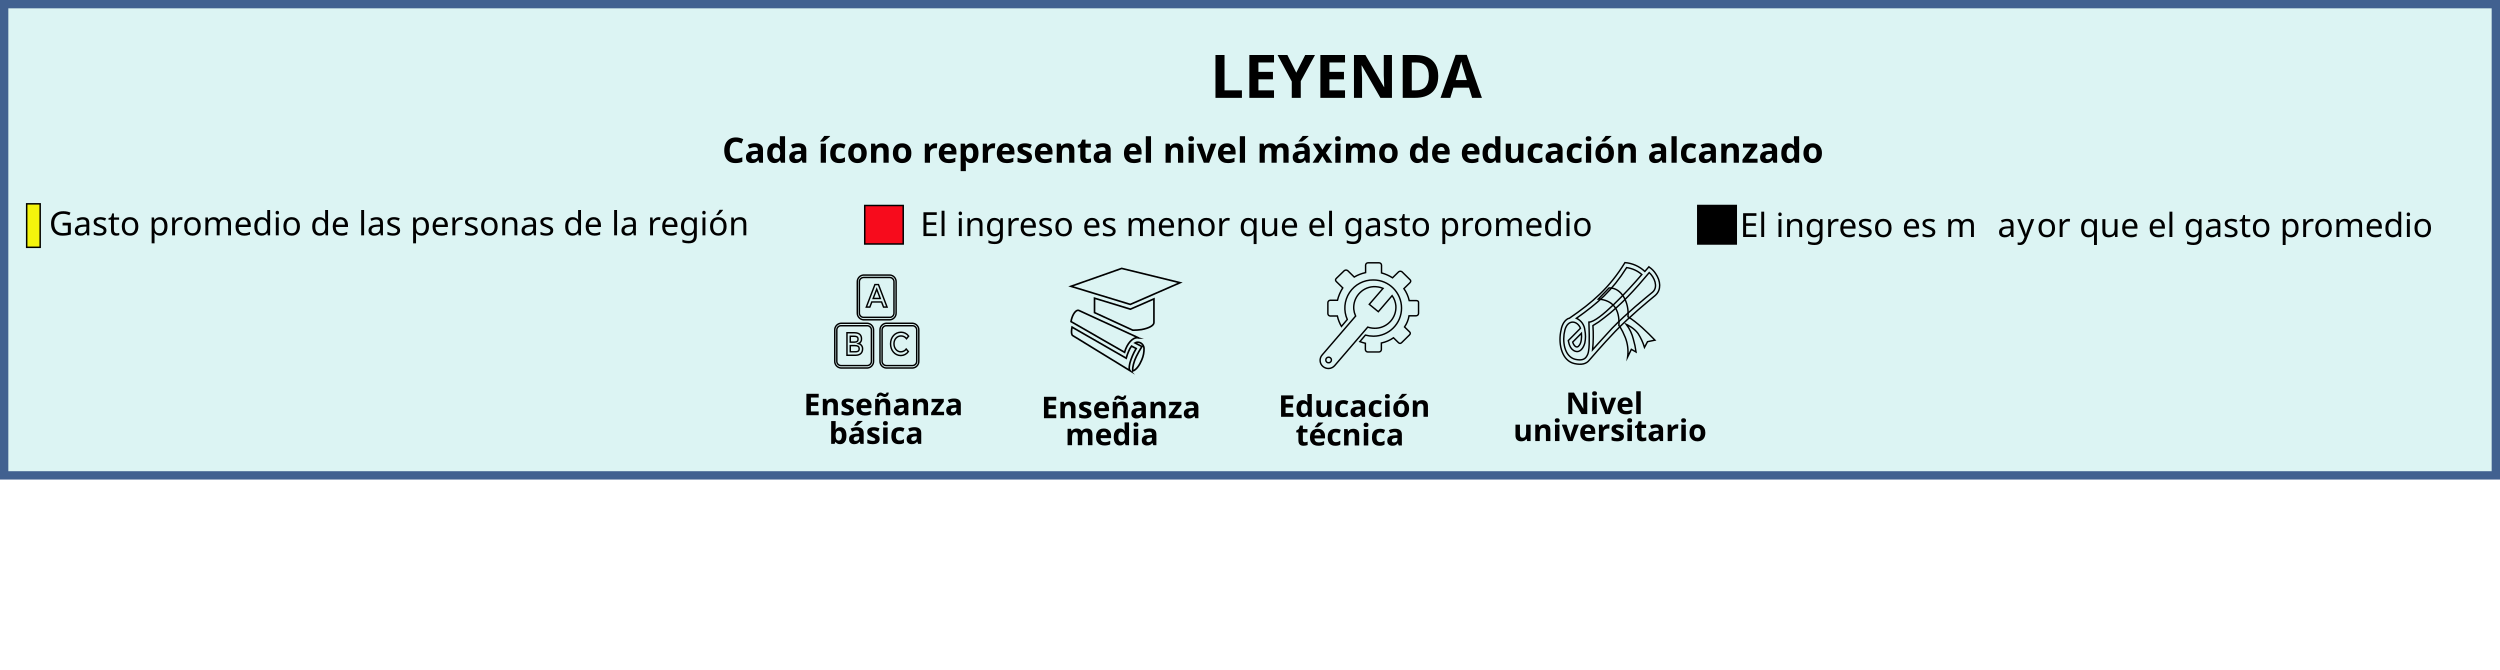
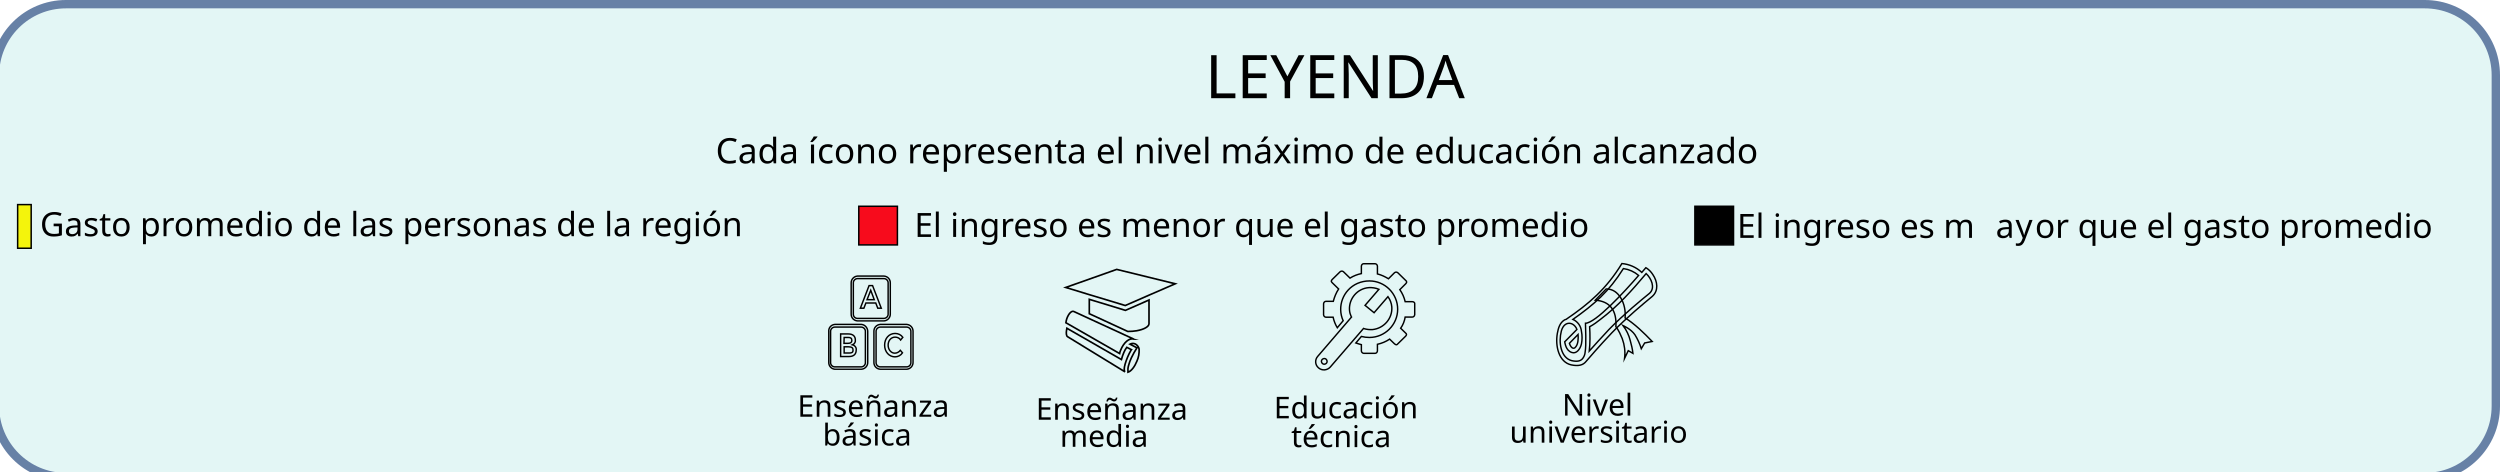
- <svg xmlns="http://www.w3.org/2000/svg" id="Capa_1" data-name="Capa 1" viewBox="0 0 1500.5 401.89">
-   <defs>
-     <style>.cls-1{fill:#dcf4f3;stroke:#416190;stroke-miterlimit:5.83;stroke-width:5px;}.cls-10,.cls-11,.cls-2{fill:none;}.cls-3{font-size:36px;}.cls-13,.cls-3,.cls-4{font-family:Verdana-Bold, Verdana;font-weight:700;}.cls-12,.cls-13,.cls-4,.cls-6{isolation:isolate;}.cls-4{font-size:21px;}.cls-5{fill:#f70b1c;}.cls-6{font-size:20px;font-family:Verdana;}.cls-7{fill:#f4f40c;}.cls-8{letter-spacing:-0.01em;}.cls-9{letter-spacing:-0.01em;}.cls-10,.cls-11{stroke:#000;stroke-miterlimit:10;}.cls-10{stroke-width:0.87px;}.cls-13{font-size:18px;}</style>
-   </defs>
-   <rect class="cls-1" x="2.5" y="2.5" width="1495.5" height="282.82" />
-   <rect class="cls-2" x="468.72" y="11.66" width="671.15" height="68.23" />
-   <text class="cls-3" transform="translate(726.29 58.73)">LEYENDA</text>
-   <rect class="cls-2" x="496.72" y="101.89" width="615.38" height="29.85" />
-   <text class="cls-4" transform="translate(433.47 97.68)">Cada ícono representa el nivel máximo de educación alcanzado</text>
-   <rect class="cls-5" x="519.02" y="123.34" width="23.11" height="23.11" />
-   <path d="M543.65,121.28v22.21H521.44V121.28h22.21m.89-.89h-24v24h24v-24Z" transform="translate(-1.98 2.5)" />
-   <rect x="1019.02" y="123.34" width="23.11" height="23.11" />
-   <path d="M1043.65,121.28v22.21h-22.21V121.28h22.21m.89-.89h-24v24h24v-24Z" transform="translate(-1.98 2.5)" />
-   <rect class="cls-2" x="558.84" y="156.9" width="491.63" height="20.2" />
-   <text class="cls-6" transform="translate(552.32 141.69)">El ingreso es menor que el gasto promedio</text>
-   <rect class="cls-7" x="16.02" y="122.34" width="8.11" height="26.11" />
-   <path d="M25.65,120.28v25.21H18.44V120.28h7.21m.89-.89h-9v27h9v-27Z" transform="translate(-1.98 2.5)" />
-   <rect class="cls-2" x="568.2" y="135.45" width="491.63" height="20.2" />
-   <text class="cls-6" transform="translate(29.43 141.25)">Gasto promedio de las personas de la región</text>
-   <rect class="cls-2" x="559.2" y="188.45" width="491.63" height="20.2" />
-   <text class="cls-6" transform="translate(1044.28 142.25)">El ingreso es m<tspan class="cls-8" x="154.63" y="0">a</tspan>
-     <tspan class="cls-9" x="166.48" y="0">y</tspan>
-     <tspan x="178.14" y="0">or que el gasto promedio</tspan>
-   </text>
-   <path class="cls-10" d="M522.65,191.52h-16a4,4,0,0,0-3.65,4.21v18.44a4,4,0,0,0,3.65,4.21h16a4,4,0,0,0,3.65-4.21V195.73A4,4,0,0,0,522.65,191.52ZM525,214.17a2.58,2.58,0,0,1-2.38,2.74h-16a2.58,2.58,0,0,1-2.38-2.74V195.73a2.58,2.58,0,0,1,2.38-2.74h16a2.58,2.58,0,0,1,2.38,2.74v18.44Z" transform="translate(-1.98 2.5)" />
-   <path class="cls-10" d="M517.32,203.72a2.82,2.82,0,0,0,1.73-2.92c0-2-1.17-3.58-4.15-3.58h-4.57v13.51h5.14c3,0,4.23-1.73,4.23-3.75A3.13,3.13,0,0,0,517.32,203.72Zm-5-4.38h2.53c1.26,0,2.13.38,2.13,1.82,0,1.12-.72,1.68-2.15,1.68h-2.52v-3.5Zm3.1,9.29h-3.11v-3.69h2.85c1.67,0,2.5.6,2.5,1.8C517.67,208.28,516.78,208.63,515.42,208.63Z" transform="translate(-1.98 2.5)" />
-   <path class="cls-10" d="M536.18,189.45a4,4,0,0,0,3.65-4.21V166.79a4,4,0,0,0-3.65-4.21h-16a4,4,0,0,0-3.65,4.21v18.45a4,4,0,0,0,3.65,4.21Zm-18.4-4.21V166.79a2.58,2.58,0,0,1,2.38-2.74h16a2.58,2.58,0,0,1,2.38,2.74v18.45a2.58,2.58,0,0,1-2.38,2.74h-16A2.58,2.58,0,0,1,517.78,185.24Z" transform="translate(-1.98 2.5)" />
-   <path class="cls-10" d="M525.24,178.74h5.87l1.17,3.07h2.11l-5.17-13.51h-2.11l-5.17,13.51h2.11Zm2.94-7.67,2.13,5.57h-4.26Z" transform="translate(-1.98 2.5)" />
-   <path class="cls-10" d="M549.8,191.52h-16a4,4,0,0,0-3.65,4.21v18.44a4,4,0,0,0,3.65,4.21h16a4,4,0,0,0,3.65-4.21V195.73A4,4,0,0,0,549.8,191.52Zm2.38,22.65a2.58,2.58,0,0,1-2.38,2.74h-16a2.58,2.58,0,0,1-2.38-2.74V195.73a2.58,2.58,0,0,1,2.38-2.74h16a2.58,2.58,0,0,1,2.38,2.74v18.44Z" transform="translate(-1.98 2.5)" />
-   <path class="cls-10" d="M542.75,199.14a4.1,4.1,0,0,1,3.34,1.66l1.26-1.58a5.58,5.58,0,0,0-4.56-2.32c-3.69,0-6.3,3-6.3,7s2.67,7,6.17,7a5.56,5.56,0,0,0,4.52-2.38L545.9,207a4.09,4.09,0,0,1-3.31,1.66c-2.11,0-4.05-2-4.05-4.82S540.42,199.14,542.75,199.14Z" transform="translate(-1.98 2.5)" />
-   <path class="cls-11" d="M686.9,203.51a3.75,3.75,0,0,0-2.38-.62,3.46,3.46,0,0,0-1.3.44l4.15,2.16a55.34,55.34,0,0,0-3.35,5.95,24.33,24.33,0,0,0-1.73,4.65,11.92,11.92,0,0,0-.44,4.09c2-.57,4.07-3.38,5.43-6.73a16.09,16.09,0,0,0,1.34-7.06A3.92,3.92,0,0,0,686.9,203.51Z" transform="translate(-1.98 2.5)" />
-   <path class="cls-11" d="M658.91,176.48v8.64l23,10.57h0a35.85,35.85,0,0,0,5.27-.39c4.49-.84,7.39-2.46,7.39-4.16V176.9l-14.13,6.17Z" transform="translate(-1.98 2.5)" />
-   <polygon class="cls-11" points="673.25 161.1 642.78 171.85 656.94 176.16 678.4 182.71 692.63 176.51 708.3 169.67 673.25 161.1" />
-   <path class="cls-11" d="M679.83,217.15c0-.18.06-.39.08-.6a5.7,5.7,0,0,1,.16-.73l0-.17a35.35,35.35,0,0,1,3.79-8.86l.06-.11-2.81-1.45a14,14,0,0,0-1.67,3,28.28,28.28,0,0,0-1.52,4.26l-32.49-18.65-.2,1.12c-.27,1.72-.2,3.56.67,4l34.27,21C679.75,219.52,679.63,218.51,679.83,217.15Z" transform="translate(-1.98 2.5)" />
-   <path class="cls-11" d="M677.59,207c1.94-4.8,5.33-7.56,7.95-6.66l-.1,0-35.8-16.46c-1.33-.73-3.24,1.21-4.29,4.39a13.93,13.93,0,0,0-.54,2.25l32.12,18.43C677.12,208.21,677.34,207.57,677.59,207Z" transform="translate(-1.98 2.5)" />
-   <path class="cls-10" d="M852.09,177.91h-4.3a20.05,20.05,0,0,0-3.18-7.17l3.64-3.58a1.72,1.72,0,0,0,.46-.91,1.13,1.13,0,0,0-.46-.91l-4.77-4.69a1.69,1.69,0,0,0-2.05,0l-3.64,3.58a24.64,24.64,0,0,0-6.62-2.93v-4.69a1.48,1.48,0,0,0-1.39-1.37H823a1.48,1.48,0,0,0-1.39,1.37v4.5a23.16,23.16,0,0,0-6.82,2.67l-3.91-3.84a1.69,1.69,0,0,0-2.05,0L804,164.63a1.72,1.72,0,0,0-.46.91,1.7,1.7,0,0,0,.46.91l3.91,3.84a25,25,0,0,0-3.18,7.43h-4.37a1.48,1.48,0,0,0-1.39,1.37v6.71a1.48,1.48,0,0,0,1.39,1.37h4.3a21.84,21.84,0,0,0,2.45,6.25l3.51-4.17a16.85,16.85,0,0,1,15.69-23.71,16.87,16.87,0,1,1,0,33.74,19.61,19.61,0,0,1-4.83-.65l-3.31,3.91a27.51,27.51,0,0,0,3.31,1v3.84a1.48,1.48,0,0,0,1.39,1.37h6.82a1.48,1.48,0,0,0,1.39-1.37v-4a20.58,20.58,0,0,0,7.28-3.13l3,2.93a1.75,1.75,0,0,0,.93.46,1.6,1.6,0,0,0,.93-.46l4.77-4.69a1.72,1.72,0,0,0,.46-.91,1.13,1.13,0,0,0-.46-.91l-3-2.93a17.07,17.07,0,0,0,2.71-6.71H852a1.48,1.48,0,0,0,1.39-1.37v-6.78C853.48,178.63,853,177.91,852.09,177.91Z" transform="translate(-1.98 2.5)" />
-   <path class="cls-10" d="M839.78,181a12.21,12.21,0,0,0-2.25-6.06l-8.28,9.64-5.43-4.43,8.28-9.58a13.66,13.66,0,0,0-6-1,12.6,12.6,0,0,0-11.59,13.49,12.4,12.4,0,0,0,1.06,4l.07.13-20.13,23.39a4.83,4.83,0,0,0,.53,6.9,5,5,0,0,0,7-.52l19.86-23.13.2.07a13.59,13.59,0,0,0,5.1.59A12.62,12.62,0,0,0,839.78,181Zm-40.26,34.27a1.7,1.7,0,1,1,1.59-1.82A1.7,1.7,0,0,1,799.52,215.24Z" transform="translate(-1.98 2.5)" />
-   <path class="cls-10" d="M991.65,157.64l-2.43,2.77a19.86,19.86,0,0,0-11.94-5.3c-9.31,15.21-19.63,24-33.39,33.42a2.63,2.63,0,0,0-1.21.46c-2.43,1.61-3.44,4.38-4,7.84-1.42,7.84,1,17.29,8.3,18.9,4.25.92,7.08.23,8.9-2.07,1.42-1.61,7.49-8.76,15.38-17.06,8.9-9.22,19.63-18,24.08-21.67,4.05-3.46,3.24-9,.4-13.14a13.19,13.19,0,0,0-3.84-3.92Zm-33.79,49.79a88.75,88.75,0,0,0,.2-14.52,48.43,48.43,0,0,0,6.68-4.61c10.32-7.84,18.62-17.06,27.11-27.2,3,2.77,5.67,8.53,2,11.75-4.25,3.46-15.58,12.68-24.28,21.67C964.94,199.59,960.7,204.2,957.86,207.43ZM954,211.81c-1.21,1.61-3.24,2.07-6.47,1.38-6.68-1.61-8.09-11.06-6.27-17.75,1.82-6.45,7.49-5.53,9.31-.92l-7.28,7.38c.2.69.61,5.3,4.25,6.45,2.63.92,4.86-1.84,5.67-5.07a19.14,19.14,0,0,0,0-7.61,8.66,8.66,0,0,0-5.06-7.14c12.75-9,21.45-16.59,30.15-30.42a17.65,17.65,0,0,1,9.11,4.15c-8.5,9.91-25.9,28.58-31.77,28.58,0,1.38.61,13.14-.2,17.29A7.55,7.55,0,0,1,954,211.81Zm-2.83-14.29c.2,2.54,0,5.76-1.42,7.38-1.42,2.07-3.24,0-3.84-2.07Z" transform="translate(-1.98 2.5)" />
-   <path class="cls-10" d="M989,206a33.32,33.32,0,0,0-3.84-8.3c-2.43-3.46-7.08-5.53-7.08-5.53a23.93,23.93,0,0,1,4.25,9,51.08,51.08,0,0,1,1.62,7.61l-2.83-1.61-2.23,4.61a23.54,23.54,0,0,0-1.42-11.75c-2.23-5.53-3.84-7.14-3.84-7.14.61-9.91-3.64-15.21-12.34-15.9l6.47-6.68c7.69-.23,12.14,9.22,11.33,17.29,5.87,3.69,11.33,9,16.19,14.06l-4.45.92Z" transform="translate(-1.98 2.5)" />
-   <rect class="cls-2" x="522.48" y="363.93" width="81.91" height="23.96" />
-   <g class="cls-12">
-     <text class="cls-13" transform="translate(482.37 249.21)">Enseñanza </text>
-     <text class="cls-13" transform="translate(497.46 266.41)">básica</text>
+ <svg xmlns="http://www.w3.org/2000/svg" version="1.1" id="Capa_1" x="0px" y="0px" viewBox="0 0 1495 282.2" style="enable-background:new 0 0 1495 282.2;" xml:space="preserve">
+   <style type="text/css">
+ 	.st0{opacity:0.8;fill:#DCF4F3;stroke:#416190;stroke-width:5;stroke-miterlimit:5.83;}
+ 	.st1{fill:none;}
+ 	.st2{font-family:'Verdana-Bold';}
+ 	.st3{font-size:36px;}
+ 	.st4{font-size:21px;}
+ 	.st5{fill:#F70B1C;}
+ 	.st6{font-family:'Verdana';}
+ 	.st7{font-size:20px;}
+ 	.st8{fill:#F4F40C;}
+ 	.st9{fill:none;stroke:#000000;stroke-width:0.87;stroke-miterlimit:10;}
+ 	.st10{fill:none;stroke:#000000;stroke-miterlimit:10;}
+ 	.st11{font-size:18px;}
+ </style>
+   <path class="st0" d="M39.5,2.5H1450c23.5,0,42.5,19,42.5,42.5v197.8c0,23.5-19,42.5-42.5,42.5H39.5C16,285.3-3,266.3-3,242.8V45  C-3,21.5,16,2.5,39.5,2.5z" />
+   <rect x="463.2" y="11.7" class="st1" width="671.2" height="68.2" />
+   <text transform="matrix(1 0 0 1 720.79 58.73)" class="st2 st3">LEYENDA</text>
+   <rect x="491.2" y="101.9" class="st1" width="615.4" height="29.9" />
+   <text transform="matrix(1 0 0 1 427.97 97.68)" class="st2 st4">Cada ícono representa el nivel máximo de educación alcanzado</text>
+   <rect x="513.5" y="123.3" class="st5" width="23.1" height="23.1" />
+   <path d="M536.2,123.8V146H514v-22.2H536.2 M537.1,122.9h-24v24h24V122.9z" />
+   <rect x="1013.5" y="123.3" width="23.1" height="23.1" />
+   <path d="M1036.2,123.8V146H1014v-22.2H1036.2 M1037.1,122.9h-24v24h24V122.9z" />
+   <rect x="553.3" y="156.9" class="st1" width="491.6" height="20.2" />
+   <text transform="matrix(1 0 0 1 546.82 141.69)" class="st6 st7">El ingreso es menor que el gasto promedio</text>
+   <rect x="10.5" y="122.3" class="st8" width="8.1" height="26.1" />
+   <path d="M18.2,122.8V148H11v-25.2H18.2 M19.1,121.9h-9v27h9V121.9z" />
+   <rect x="562.7" y="135.4" class="st1" width="491.6" height="20.2" />
+   <text transform="matrix(1 0 0 1 23.93 141.25)" class="st6 st7">Gasto promedio de las personas de la región</text>
+   <rect x="553.7" y="188.4" class="st1" width="491.6" height="20.2" />
+   <text transform="matrix(1 0 0 1 1038.78 142.25)" class="st6 st7">El ingreso es m</text>
+   <text transform="matrix(1 0 0 1 1193.41 142.25)" class="st6 st7">a</text>
+   <text transform="matrix(1 0 0 1 1205.26 142.25)" class="st6 st7">y</text>
+   <text transform="matrix(1 0 0 1 1216.92 142.25)" class="st6 st7">or que el gasto promedio</text>
+   <path class="st9" d="M515.2,194h-16c-2.2,0.2-3.8,2.1-3.6,4.2v18.4c-0.1,2.2,1.5,4,3.6,4.2h16c2.2-0.2,3.8-2.1,3.7-4.2v-18.4  C518.9,196.1,517.3,194.2,515.2,194z M517.5,216.7c0.1,1.4-1,2.6-2.4,2.7h-16c-1.4-0.1-2.5-1.3-2.4-2.7v-18.4  c-0.1-1.4,1-2.6,2.4-2.7h16c1.4,0.1,2.5,1.3,2.4,2.7V216.7z" />
+   <path class="st9" d="M509.8,206.2c1.2-0.5,1.9-1.7,1.7-2.9c0-2-1.2-3.6-4.2-3.6h-4.6v13.5h5.1c3,0,4.2-1.7,4.2-3.8  C512.3,208,511.3,206.6,509.8,206.2z M504.8,201.8h2.5c1.3,0,2.1,0.4,2.1,1.8c0,1.1-0.7,1.7-2.2,1.7h-2.5L504.8,201.8L504.8,201.8z   M507.9,211.1h-3.1v-3.7h2.8c1.7,0,2.5,0.6,2.5,1.8C510.2,210.8,509.3,211.1,507.9,211.1L507.9,211.1z" />
+   <path class="st9" d="M528.7,191.9c2.2-0.2,3.8-2.1,3.7-4.2v-18.4c0.1-2.2-1.5-4-3.7-4.2h-16c-2.2,0.2-3.8,2.1-3.7,4.2v18.4  c-0.1,2.2,1.5,4,3.7,4.2H528.7z M510.3,187.7v-18.4c-0.1-1.4,1-2.6,2.4-2.7h16c1.4,0.1,2.5,1.3,2.4,2.7v18.4c0.1,1.4-1,2.6-2.4,2.7  h-16C511.3,190.4,510.2,189.2,510.3,187.7L510.3,187.7z" />
+   <path class="st9" d="M517.8,181.2h5.9l1.2,3.1h2.1l-5.2-13.5h-2.1l-5.2,13.5h2.1L517.8,181.2z M520.7,173.6l2.1,5.6h-4.3  L520.7,173.6z" />
+   <path class="st9" d="M542.3,194h-16c-2.2,0.2-3.8,2.1-3.7,4.2v18.4c-0.1,2.2,1.5,4,3.7,4.2h16c2.2-0.2,3.8-2.1,3.7-4.2v-18.4  C546.1,196.1,544.5,194.2,542.3,194z M544.7,216.7c0.1,1.4-1,2.6-2.4,2.7h-16c-1.4-0.1-2.5-1.3-2.4-2.7v-18.4  c-0.1-1.4,1-2.6,2.4-2.7h16c1.4,0.1,2.5,1.3,2.4,2.7V216.7z" />
+   <path class="st9" d="M535.3,201.6c1.3,0,2.6,0.6,3.3,1.7l1.3-1.6c-1.1-1.5-2.8-2.3-4.6-2.3c-3.7,0-6.3,3-6.3,7s2.7,7,6.2,7  c1.8,0,3.5-0.9,4.5-2.4l-1.3-1.5c-0.8,1-2,1.7-3.3,1.7c-2.1,0-4-2-4-4.8S532.9,201.6,535.3,201.6z" />
+   <path class="st10" d="M679.4,206c-0.7-0.5-1.5-0.7-2.4-0.6c-0.5,0.1-0.9,0.2-1.3,0.4l4.2,2.2c-1.2,1.9-2.4,3.9-3.3,5.9  c-0.7,1.5-1.3,3-1.7,4.6c-0.4,1.3-0.5,2.7-0.4,4.1c2-0.6,4.1-3.4,5.4-6.7c1-2.2,1.4-4.6,1.3-7.1C681,207.7,680.4,206.7,679.4,206z" />
+   <path class="st10" d="M651.4,179v8.6l23,10.6l0,0c1.8,0,3.5-0.1,5.3-0.4c4.5-0.8,7.4-2.5,7.4-4.2v-14.2l-14.1,6.2L651.4,179z" />
+   <polygon class="st10" points="667.8,161.1 637.3,171.9 651.4,176.2 672.9,182.7 687.1,176.5 702.8,169.7 " />
+   <path class="st10" d="M672.4,219.6c0-0.2,0.1-0.4,0.1-0.6c0-0.2,0.1-0.5,0.2-0.7v-0.2c0.9-3.1,2.1-6.1,3.8-8.9l0.1-0.1l-2.8-1.4  c-0.7,0.9-1.2,1.9-1.7,3c-0.6,1.4-1.1,2.8-1.5,4.3L638,196.3l-0.2,1.1c-0.3,1.7-0.2,3.6,0.7,4l34.3,21  C672.3,222,672.2,221,672.4,219.6z" />
+   <path class="st10" d="M670.1,209.5c1.9-4.8,5.3-7.6,8-6.7H678l-35.8-16.5c-1.3-0.7-3.2,1.2-4.3,4.4c-0.2,0.7-0.4,1.5-0.5,2.3  l32.1,18.4C669.6,210.7,669.9,210.1,670.1,209.5z" />
+   <path class="st9" d="M844.6,180.4h-4.3c-0.6-2.6-1.7-5-3.2-7.2l3.6-3.6c0.2-0.2,0.4-0.6,0.5-0.9c0-0.4-0.2-0.7-0.5-0.9l-4.8-4.7  c-0.6-0.5-1.4-0.5-2,0l-3.6,3.6c-2.1-1.3-4.3-2.3-6.6-2.9v-4.7c-0.1-0.7-0.6-1.3-1.4-1.4h-6.8c-0.7,0-1.3,0.6-1.4,1.4v4.5  c-2.4,0.5-4.7,1.4-6.8,2.7l-3.9-3.8c-0.6-0.5-1.4-0.5-2,0l-4.8,4.7c-0.2,0.2-0.4,0.6-0.5,0.9c0.1,0.3,0.2,0.7,0.5,0.9l3.9,3.8  c-1.5,2.3-2.5,4.8-3.2,7.4h-4.4c-0.7,0-1.3,0.6-1.4,1.4v6.7c0.1,0.7,0.6,1.3,1.4,1.4h4.3c0.5,2.2,1.3,4.3,2.5,6.3l3.5-4.2  c-3.8-8.5,0-18.5,8.5-22.3c2.3-1,4.7-1.5,7.2-1.5c9.3,0,16.9,7.6,16.9,16.9c0,9.3-7.6,16.9-16.9,16.9c-1.6,0-3.3-0.2-4.8-0.6  l-3.3,3.9c1.1,0.4,2.2,0.7,3.3,1v3.8c0.1,0.7,0.6,1.3,1.4,1.4h6.8c0.7,0,1.3-0.6,1.4-1.4v-4c2.6-0.6,5.1-1.6,7.3-3.1l3,2.9  c0.3,0.2,0.6,0.4,0.9,0.5c0.4,0,0.7-0.2,0.9-0.5l4.8-4.7c0.2-0.2,0.4-0.6,0.5-0.9c0-0.4-0.2-0.7-0.5-0.9l-3-2.9  c1.4-2,2.3-4.3,2.7-6.7h4.3c0.7,0,1.3-0.6,1.4-1.4v-6.8C846,181.1,845.5,180.4,844.6,180.4z" />
+   <path class="st9" d="M832.3,183.5c-0.2-2.2-1-4.3-2.3-6.1l-8.3,9.6l-5.4-4.4l8.3-9.6c-1.9-0.8-4-1.1-6-1  c-6.9,0.5-12.1,6.6-11.6,13.5c0.1,1.4,0.5,2.7,1.1,4l0.1,0.1L788,213.1c-1.8,2-1.6,5.1,0.4,6.8c0,0,0.1,0.1,0.1,0.1  c2.1,1.8,5.2,1.5,7-0.5l19.9-23.1l0.2,0.1c1.6,0.5,3.4,0.7,5.1,0.6C827.6,196.4,832.8,190.4,832.3,183.5z M792,217.8  c-0.9,0.1-1.7-0.7-1.8-1.6c-0.1-0.9,0.7-1.7,1.6-1.8c0.9-0.1,1.7,0.6,1.8,1.6C793.7,216.9,793,217.7,792,217.8L792,217.8z" />
+   <path class="st9" d="M984.2,160.1l-2.4,2.8c-3.3-3.1-7.5-4.9-11.9-5.3c-9.3,15.2-19.6,24-33.4,33.4c-0.4,0.1-0.9,0.2-1.2,0.5  c-2.4,1.6-3.4,4.4-4,7.8c-1.4,7.8,1,17.3,8.3,18.9c4.3,0.9,7.1,0.2,8.9-2.1c1.4-1.6,7.5-8.8,15.4-17.1c8.9-9.2,19.6-18,24.1-21.7  c4-3.5,3.2-9,0.4-13.1c-1-1.6-2.3-2.9-3.8-3.9L984.2,160.1z M950.4,209.9c0.5-4.8,0.5-9.7,0.2-14.5c2.4-1.3,4.6-2.9,6.7-4.6  c10.3-7.8,18.6-17.1,27.1-27.2c3,2.8,5.7,8.5,2,11.8c-4.3,3.5-15.6,12.7-24.3,21.7C957.5,202.1,953.2,206.7,950.4,209.9L950.4,209.9  z M946.5,214.3c-1.2,1.6-3.2,2.1-6.5,1.4c-6.7-1.6-8.1-11.1-6.3-17.8c1.8-6.4,7.5-5.5,9.3-0.9l-7.3,7.4c0.2,0.7,0.6,5.3,4.3,6.4  c2.6,0.9,4.9-1.8,5.7-5.1c0.5-2.5,0.5-5.1,0-7.6c-0.3-3.1-2.2-5.8-5.1-7.1c12.8-9,21.5-16.6,30.2-30.4c3.4,0.5,6.5,1.9,9.1,4.1  c-8.5,9.9-25.9,28.6-31.8,28.6c0,1.4,0.6,13.1-0.2,17.3C947.8,212,947.3,213.2,946.5,214.3z M943.7,200c0.2,2.5,0,5.8-1.4,7.4  c-1.4,2.1-3.2,0-3.8-2.1L943.7,200z" />
+   <path class="st9" d="M981.5,208.5c-0.9-2.9-2.2-5.7-3.8-8.3c-2.4-3.5-7.1-5.5-7.1-5.5c2,2.7,3.5,5.7,4.3,9c0.7,2.5,1.3,5,1.6,7.6  l-2.8-1.6l-2.2,4.6c0.5-4,0-8-1.4-11.8c-2.2-5.5-3.8-7.1-3.8-7.1c0.6-9.9-3.6-15.2-12.3-15.9l6.5-6.7c7.7-0.2,12.1,9.2,11.3,17.3  c5.9,3.7,11.3,9,16.2,14.1l-4.5,0.9L981.5,208.5z" />
+   <rect x="517" y="363.9" class="st1" width="81.9" height="24" />
+   <g>
+     <text transform="matrix(1 0 0 1 476.87 249.21)" class="st2 st11">Enseñanza</text>
+     <text transform="matrix(1 0 0 1 491.96 266.41)" class="st2 st11">básica</text>
  </g>
-   <rect class="cls-2" x="670.08" y="365.73" width="81.91" height="30.16" />
-   <g class="cls-12">
-     <text class="cls-13" transform="translate(624.96 251)">Enseñanza </text>
-     <text class="cls-13" transform="translate(639.35 267.2)">media</text>
+   <rect x="664.6" y="365.7" class="st1" width="81.9" height="30.2" />
+   <g>
+     <text transform="matrix(1 0 0 1 619.46 251)" class="st2 st11">Enseñanza</text>
+     <text transform="matrix(1 0 0 1 633.85 267.2)" class="st2 st11">media</text>
  </g>
-   <rect class="cls-2" x="815.08" y="365.89" width="81.91" height="36" />
-   <g class="cls-12">
-     <text class="cls-13" transform="translate(767.27 250.17)">Educación </text>
-     <text class="cls-13" transform="translate(777.61 267.37)">técnica </text>
+   <rect x="809.6" y="365.9" class="st1" width="81.9" height="36" />
+   <g>
+     <text transform="matrix(1 0 0 1 761.77 250.17)" class="st2 st11">Educación</text>
+     <text transform="matrix(1 0 0 1 772.11 267.37)" class="st2 st11">técnica</text>
  </g>
-   <rect class="cls-2" x="958.43" y="363.23" width="86.14" height="24.66" />
-   <g class="cls-12">
-     <text class="cls-13" transform="translate(939.66 248.51)">Nivel </text>
-     <text class="cls-13" transform="translate(908.24 264.71)">universitario</text>
+   <rect x="952.9" y="363.2" class="st1" width="86.1" height="24.7" />
+   <g>
+     <text transform="matrix(1 0 0 1 934.16 248.51)" class="st2 st11">Nivel</text>
+     <text transform="matrix(1 0 0 1 902.74 264.71)" class="st2 st11">universitario</text>
  </g>
</svg>
